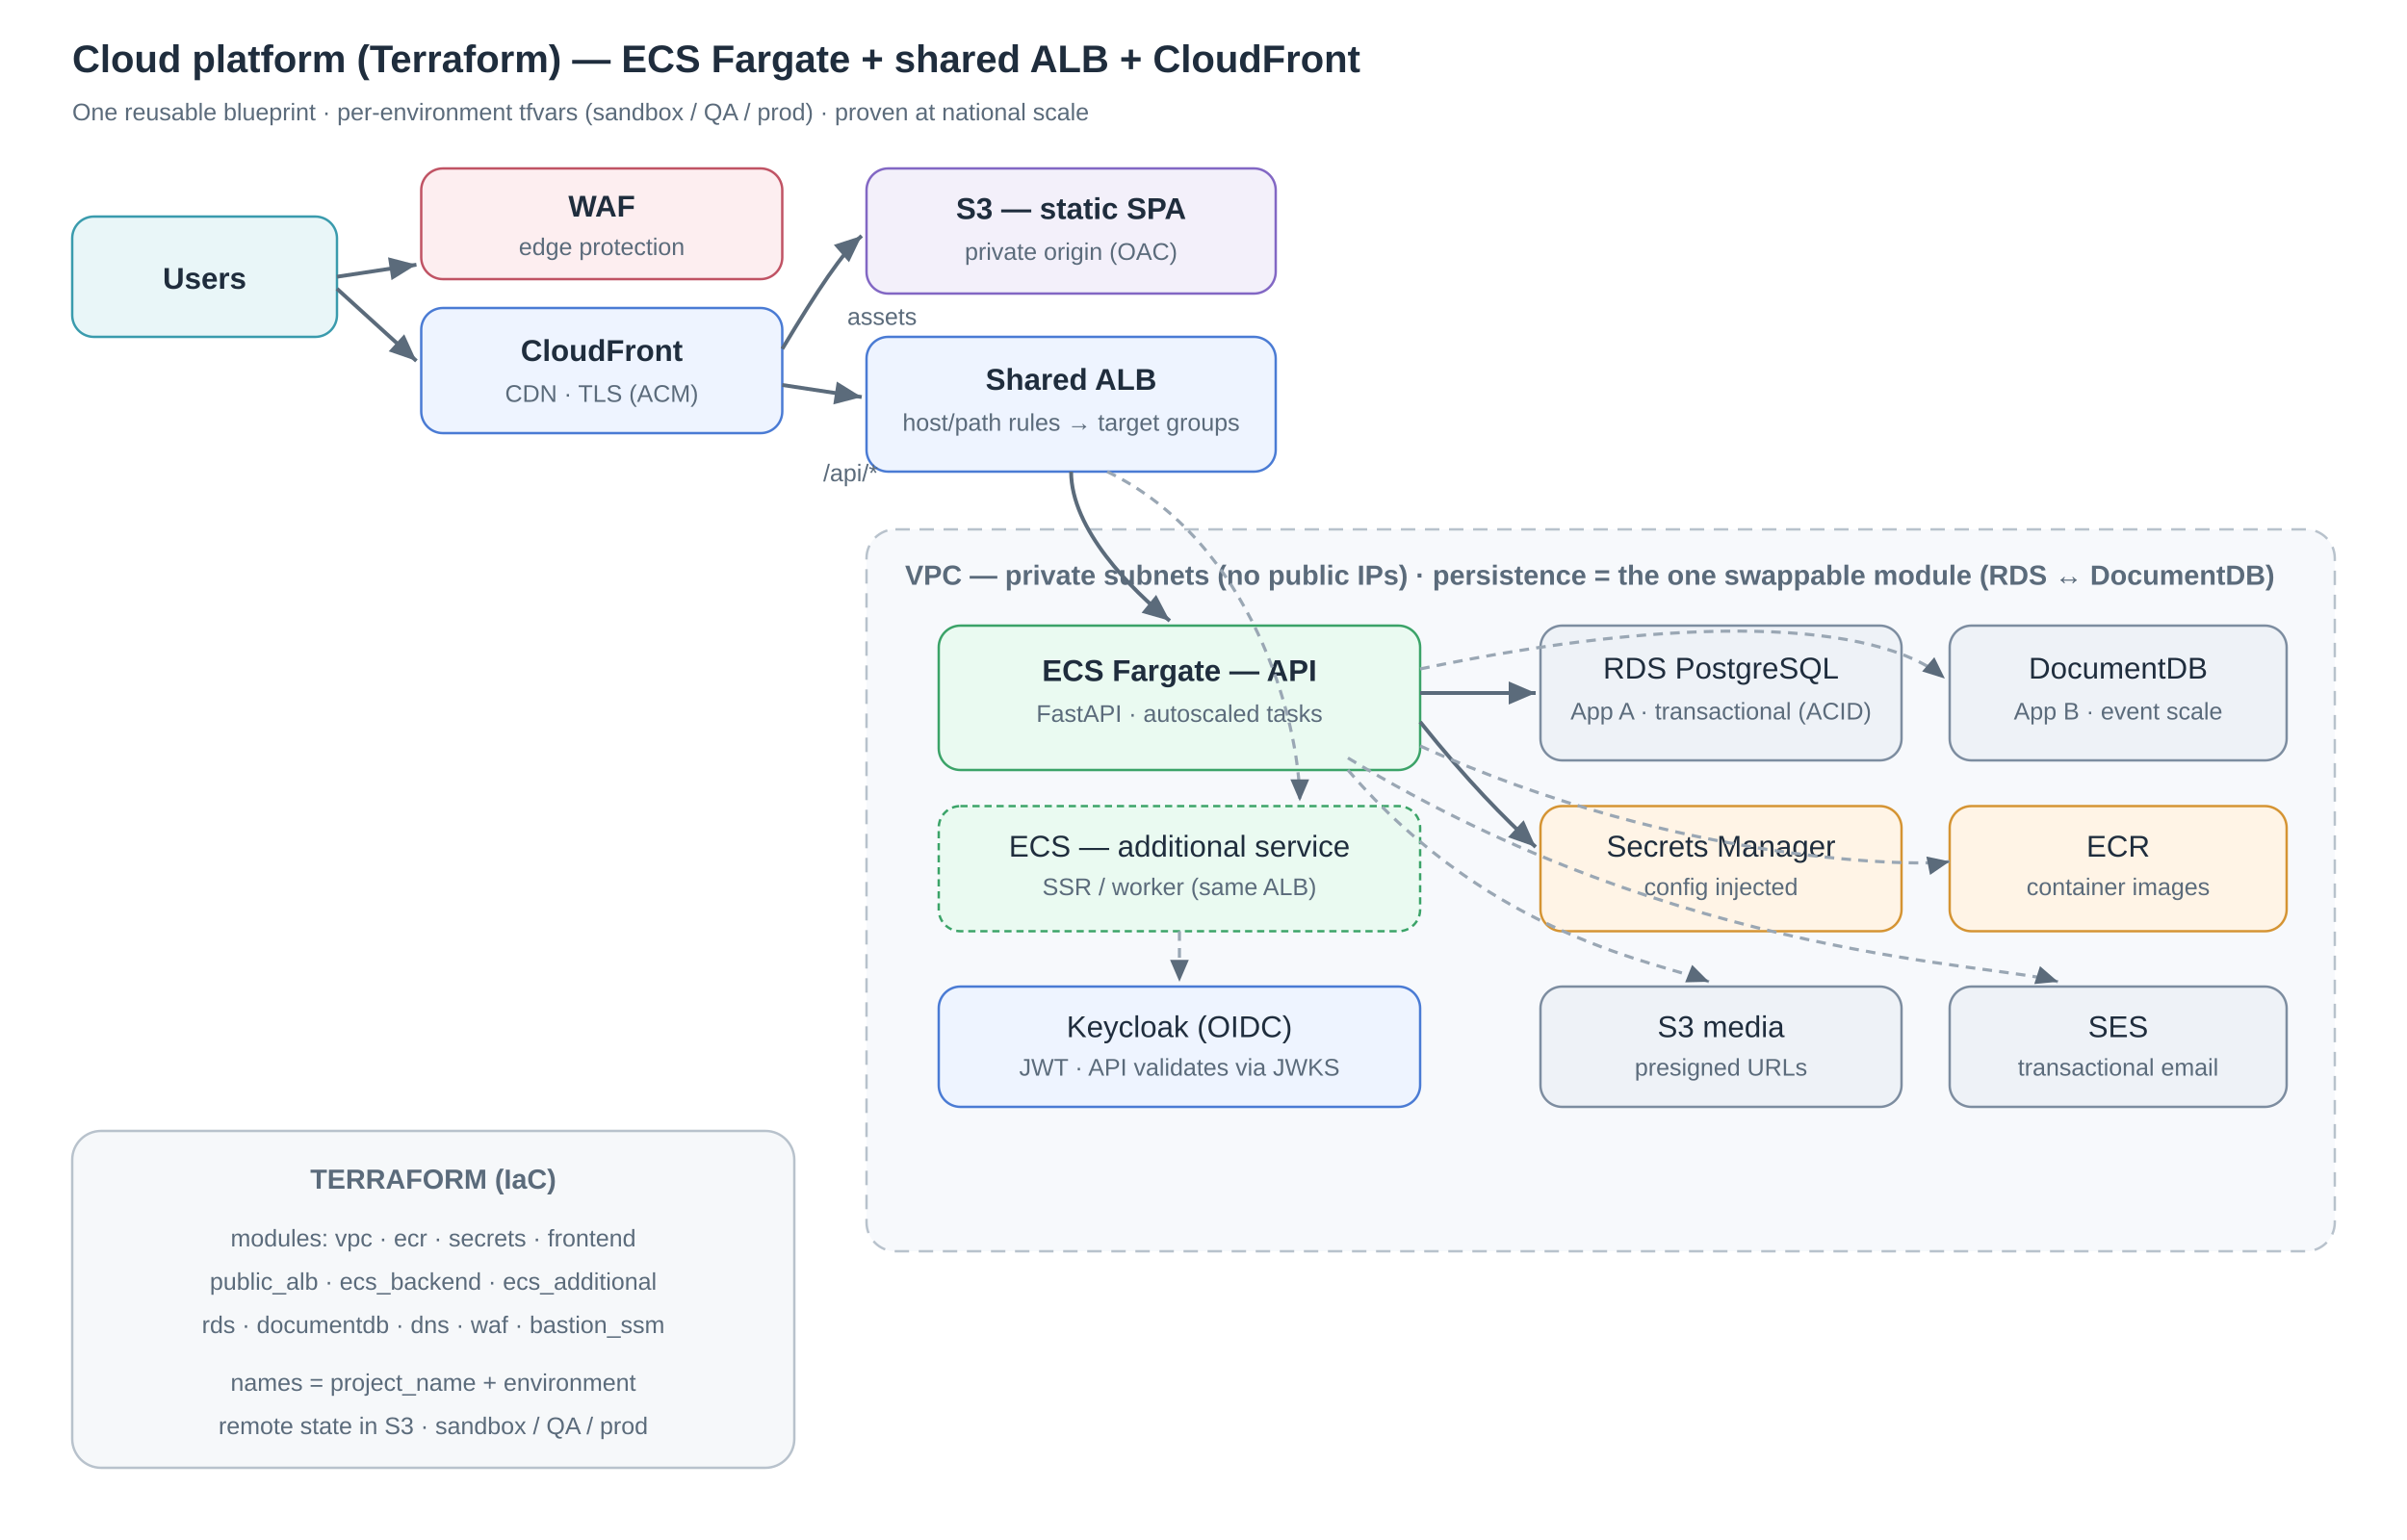
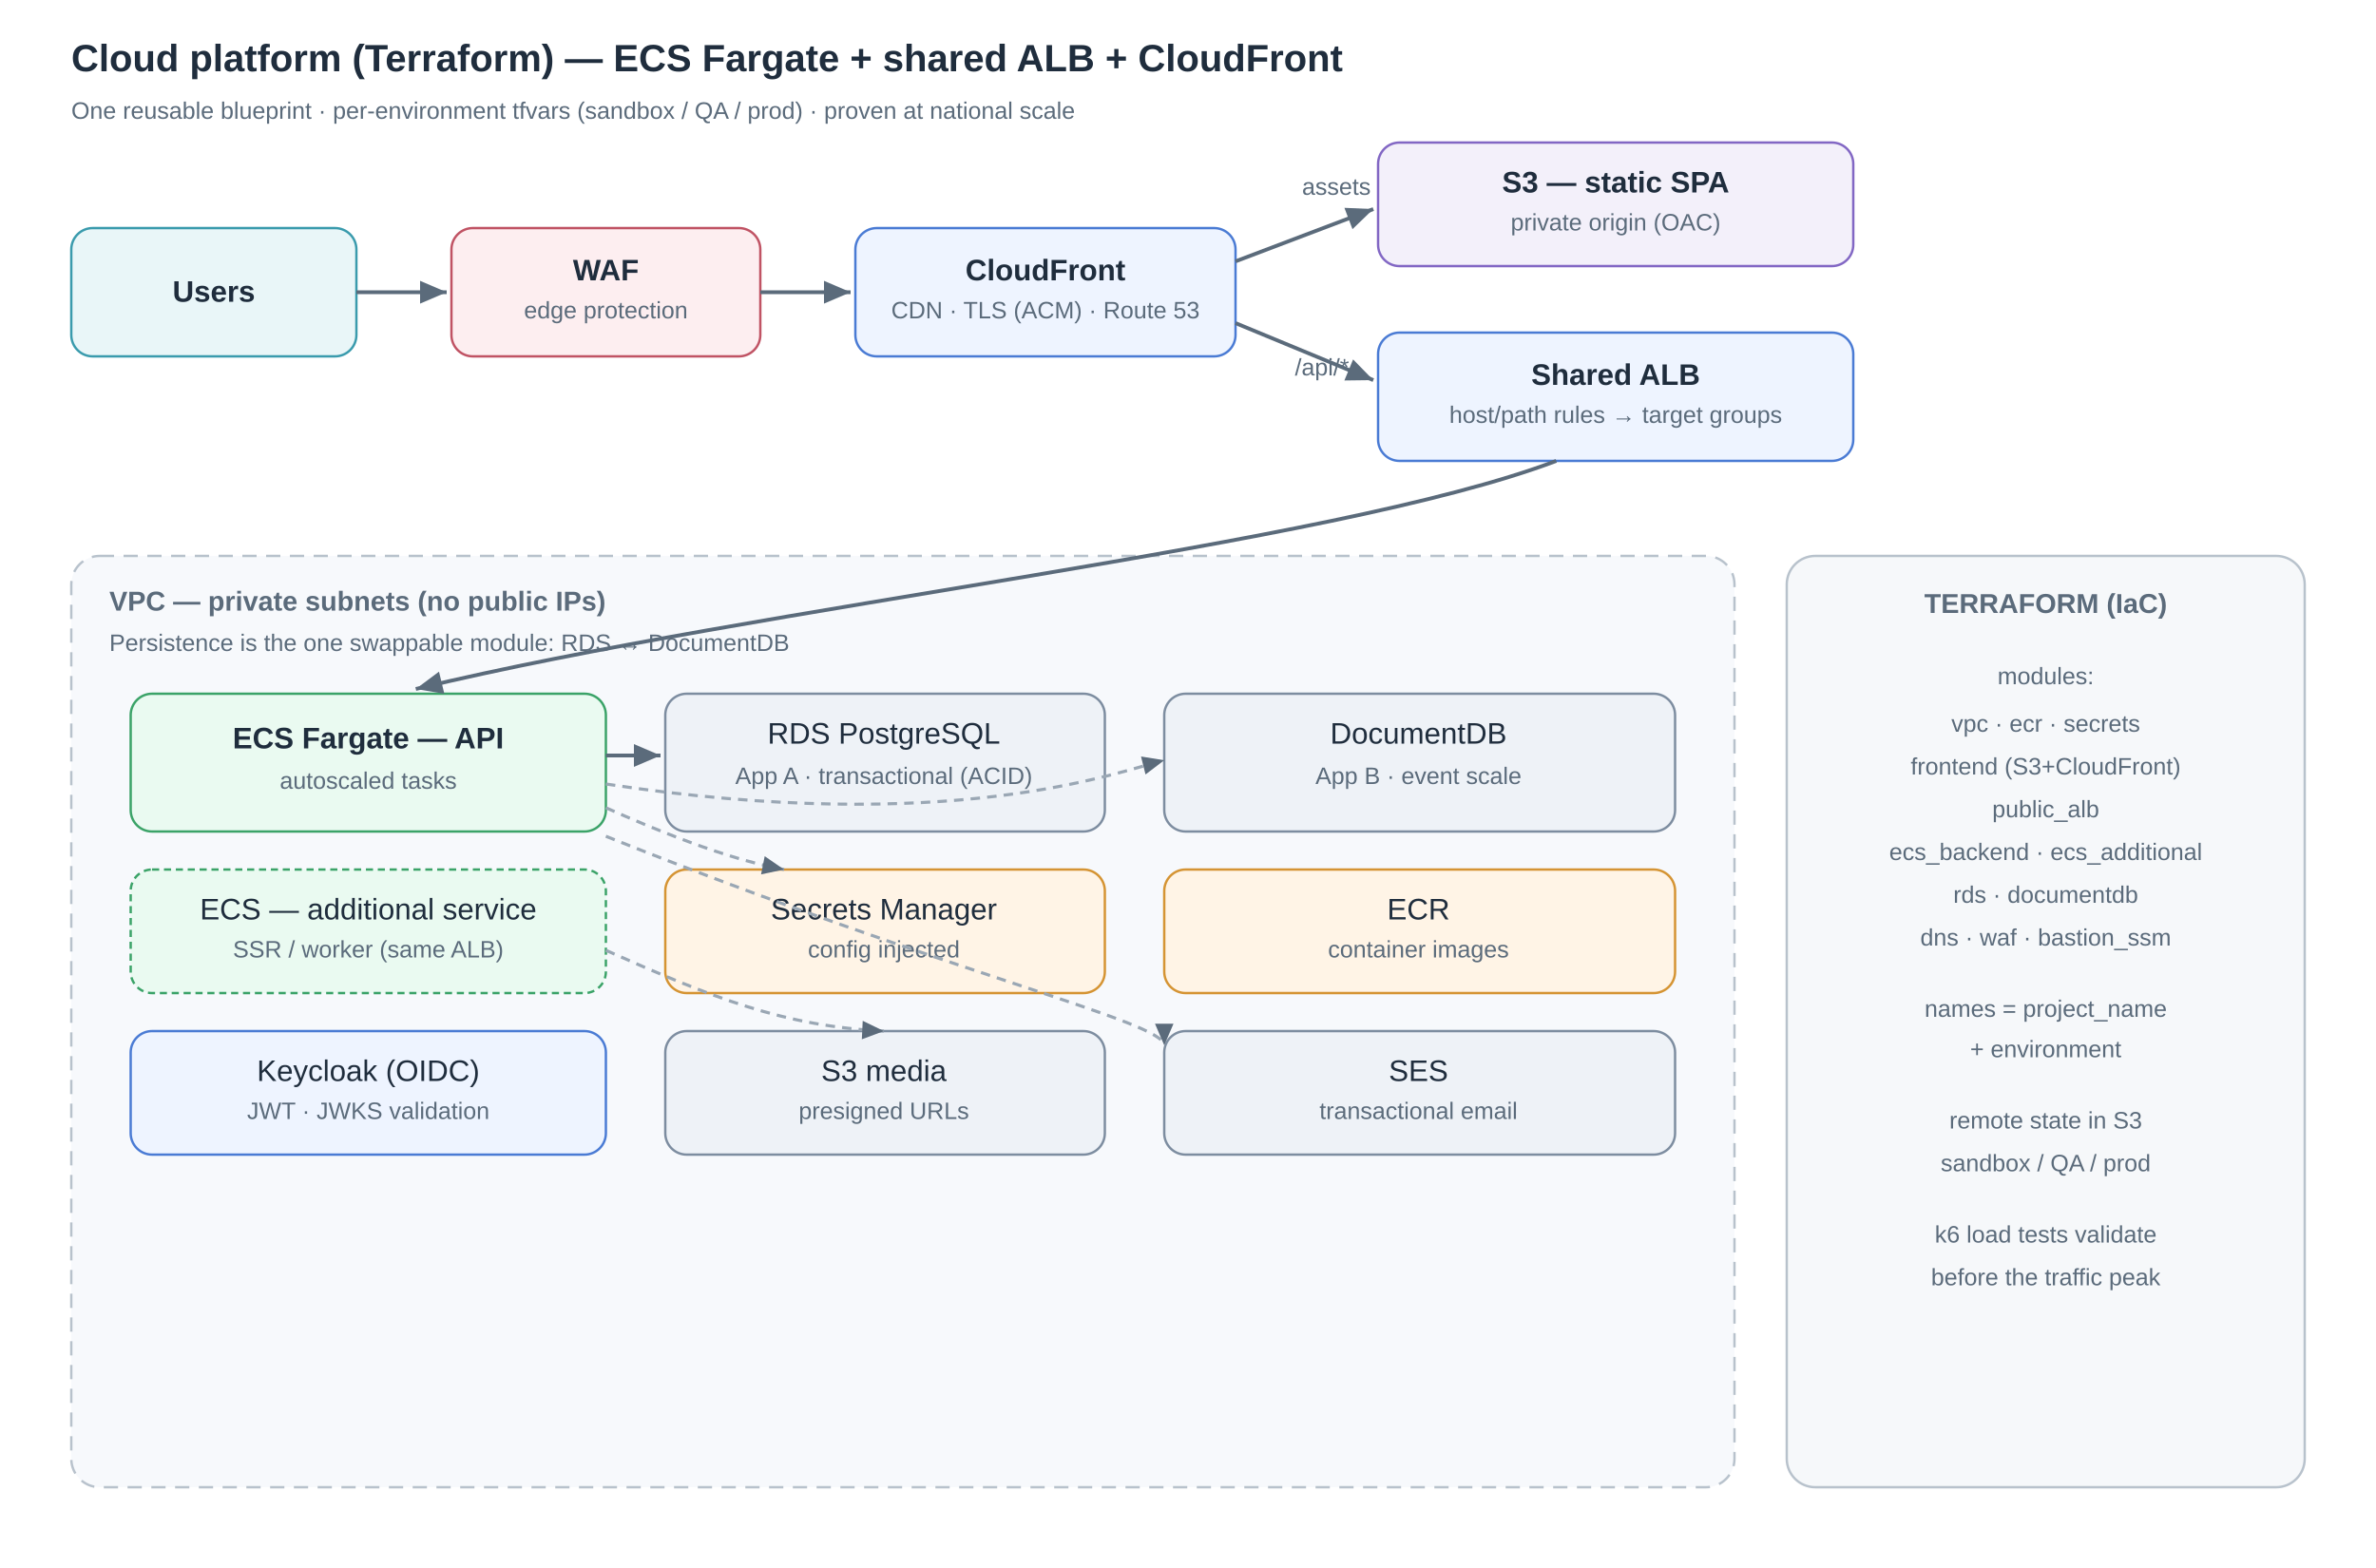
- <svg xmlns="http://www.w3.org/2000/svg" viewBox="0 0 1000 640" font-family="Segoe UI, Arial, sans-serif">
+ <svg xmlns="http://www.w3.org/2000/svg" viewBox="0 0 1000 660" font-family="Segoe UI, Arial, sans-serif">
  <defs>
    <marker id="arrow" markerWidth="9" markerHeight="9" refX="7" refY="3" orient="auto" markerUnits="strokeWidth">
      <path d="M0,0 L7,3 L0,6 z" fill="#5b6b7b" />
    </marker>
    <style>
      .lbl{font-size:12.5px;fill:#1f2d3d;} .lblb{font-size:12.5px;font-weight:700;fill:#1f2d3d;}
      .sub{font-size:10px;fill:#5b6b7b;} .title{font-size:16px;font-weight:700;fill:#1f2d3d;}
      .phase{font-size:11.5px;font-weight:700;} .flow{stroke:#5b6b7b;stroke-width:1.6;fill:none;marker-end:url(#arrow);}
      .dash{stroke:#9aa7b4;stroke-width:1.3;fill:none;stroke-dasharray:4 3;marker-end:url(#arrow);}
    </style>
  </defs>
-   <rect width="1000" height="640" fill="#ffffff" />
+   <rect width="1000" height="660" fill="#ffffff" />
  <text x="30" y="30" class="title">Cloud platform (Terraform) — ECS Fargate + shared ALB + CloudFront</text>
  <text x="30" y="50" class="sub">One reusable blueprint · per-environment tfvars (sandbox / QA / prod) · proven at national scale</text>
-   <rect x="30" y="90" width="110" height="50" rx="9" fill="#e9f6f8" stroke="#3a9bad" />
-   <text x="85" y="120" text-anchor="middle" class="lblb">Users</text>
-   <rect x="175" y="70" width="150" height="46" rx="9" fill="#fdeef0" stroke="#c05364" />
-   <text x="250" y="90" text-anchor="middle" class="lblb">WAF</text>
-   <text x="250" y="106" text-anchor="middle" class="sub">edge protection</text>
-   <rect x="175" y="128" width="150" height="52" rx="9" fill="#eef4ff" stroke="#4a7bd4" />
-   <text x="250" y="150" text-anchor="middle" class="lblb">CloudFront</text>
-   <text x="250" y="167" text-anchor="middle" class="sub">CDN · TLS (ACM)</text>
-   <path class="flow" d="M140,115 L173,110" />
-   <path class="flow" d="M140,120 L173,150" />
-   <rect x="360" y="70" width="170" height="52" rx="9" fill="#f3f0fa" stroke="#8267c4" />
-   <text x="445" y="91" text-anchor="middle" class="lblb">S3 — static SPA</text>
-   <text x="445" y="108" text-anchor="middle" class="sub">private origin (OAC)</text>
-   <path class="flow" d="M325,145 C340,120 350,105 358,98" />
-   <text x="352" y="135" class="sub">assets</text>
-   <rect x="360" y="140" width="170" height="56" rx="9" fill="#eef4ff" stroke="#4a7bd4" />
-   <text x="445" y="162" text-anchor="middle" class="lblb">Shared ALB</text>
-   <text x="445" y="179" text-anchor="middle" class="sub">host/path rules → target groups</text>
-   <path class="flow" d="M325,160 L358,165" />
-   <text x="342" y="200" class="sub">/api/*</text>
-   <rect x="360" y="220" width="610" height="300" rx="12" fill="#f7f9fc" stroke="#b8c2cc" stroke-dasharray="6 4" />
-   <text x="376" y="243" class="phase" fill="#5b6b7b">VPC — private subnets (no public IPs) · persistence = the one swappable module (RDS ↔ DocumentDB)</text>
-   <rect x="390" y="260" width="200" height="60" rx="9" fill="#eafaf1" stroke="#3ba368" />
-   <text x="490" y="283" text-anchor="middle" class="lblb">ECS Fargate — API</text>
-   <text x="490" y="300" text-anchor="middle" class="sub">FastAPI · autoscaled tasks</text>
-   <rect x="390" y="335" width="200" height="52" rx="9" fill="#eafaf1" stroke="#3ba368" stroke-dasharray="3 2" />
-   <text x="490" y="356" text-anchor="middle" class="lbl">ECS — additional service</text>
-   <text x="490" y="372" text-anchor="middle" class="sub">SSR / worker (same ALB)</text>
-   <path class="flow" d="M445,196 C445,220 470,245 486,258" />
-   <path class="dash" d="M460,196 C520,225 540,300 540,333" />
-   <rect x="640" y="260" width="150" height="56" rx="9" fill="#eef2f7" stroke="#7d8da0" />
-   <text x="715" y="282" text-anchor="middle" class="lbl">RDS PostgreSQL</text>
-   <text x="715" y="299" text-anchor="middle" class="sub">App A · transactional (ACID)</text>
-   <rect x="810" y="260" width="140" height="56" rx="9" fill="#eef2f7" stroke="#7d8da0" />
-   <text x="880" y="282" text-anchor="middle" class="lbl">DocumentDB</text>
-   <text x="880" y="299" text-anchor="middle" class="sub">App B · event scale</text>
-   <path class="flow" d="M590,288 L638,288" />
-   <path class="dash" d="M590,278 C700,255 780,258 808,282" />
-   <rect x="640" y="335" width="150" height="52" rx="9" fill="#fff4e6" stroke="#d59433" />
-   <text x="715" y="356" text-anchor="middle" class="lbl">Secrets Manager</text>
-   <text x="715" y="372" text-anchor="middle" class="sub">config injected</text>
-   <rect x="810" y="335" width="140" height="52" rx="9" fill="#fff4e6" stroke="#d59433" />
-   <text x="880" y="356" text-anchor="middle" class="lbl">ECR</text>
-   <text x="880" y="372" text-anchor="middle" class="sub">container images</text>
-   <path class="flow" d="M590,300 C610,325 625,340 638,352" />
-   <path class="dash" d="M590,310 C700,360 800,360 810,358" />
-   <rect x="390" y="410" width="200" height="50" rx="9" fill="#eef4ff" stroke="#4a7bd4" />
-   <text x="490" y="431" text-anchor="middle" class="lbl">Keycloak (OIDC)</text>
-   <text x="490" y="447" text-anchor="middle" class="sub">JWT · API validates via JWKS</text>
-   <rect x="640" y="410" width="150" height="50" rx="9" fill="#eef2f7" stroke="#7d8da0" />
-   <text x="715" y="431" text-anchor="middle" class="lbl">S3 media</text>
-   <text x="715" y="447" text-anchor="middle" class="sub">presigned URLs</text>
-   <rect x="810" y="410" width="140" height="50" rx="9" fill="#eef2f7" stroke="#7d8da0" />
-   <text x="880" y="431" text-anchor="middle" class="lbl">SES</text>
-   <text x="880" y="447" text-anchor="middle" class="sub">transactional email</text>
-   <path class="dash" d="M490,387 L490,408" />
-   <path class="dash" d="M560,320 C620,390 690,400 710,408" />
-   <path class="dash" d="M560,315 C700,400 830,400 855,408" />
-   <rect x="30" y="470" width="300" height="140" rx="12" fill="#f6f8fa" stroke="#b8c2cc" />
-   <text x="180" y="494" text-anchor="middle" class="phase" fill="#5b6b7b">TERRAFORM (IaC)</text>
-   <text x="180" y="518" text-anchor="middle" class="sub">modules: vpc · ecr · secrets · frontend</text>
-   <text x="180" y="536" text-anchor="middle" class="sub">public_alb · ecs_backend · ecs_additional</text>
-   <text x="180" y="554" text-anchor="middle" class="sub">rds · documentdb · dns · waf · bastion_ssm</text>
-   <text x="180" y="578" text-anchor="middle" class="sub">names = project_name + environment</text>
-   <text x="180" y="596" text-anchor="middle" class="sub">remote state in S3 · sandbox / QA / prod</text>
+   <rect x="30" y="96" width="120" height="54" rx="9" fill="#e9f6f8" stroke="#3a9bad" />
+   <text x="90" y="127" text-anchor="middle" class="lblb">Users</text>
+   <rect x="190" y="96" width="130" height="54" rx="9" fill="#fdeef0" stroke="#c05364" />
+   <text x="255" y="118" text-anchor="middle" class="lblb">WAF</text>
+   <text x="255" y="134" text-anchor="middle" class="sub">edge protection</text>
+   <rect x="360" y="96" width="160" height="54" rx="9" fill="#eef4ff" stroke="#4a7bd4" />
+   <text x="440" y="118" text-anchor="middle" class="lblb">CloudFront</text>
+   <text x="440" y="134" text-anchor="middle" class="sub">CDN · TLS (ACM) · Route 53</text>
+   <path class="flow" d="M150,123 L188,123" />
+   <path class="flow" d="M320,123 L358,123" />
+   <rect x="580" y="60" width="200" height="52" rx="9" fill="#f3f0fa" stroke="#8267c4" />
+   <text x="680" y="81" text-anchor="middle" class="lblb">S3 — static SPA</text>
+   <text x="680" y="97" text-anchor="middle" class="sub">private origin (OAC)</text>
+   <path class="flow" d="M520,110 L578,88" />
+   <text x="548" y="82" class="sub">assets</text>
+   <rect x="580" y="140" width="200" height="54" rx="9" fill="#eef4ff" stroke="#4a7bd4" />
+   <text x="680" y="162" text-anchor="middle" class="lblb">Shared ALB</text>
+   <text x="680" y="178" text-anchor="middle" class="sub">host/path rules → target groups</text>
+   <path class="flow" d="M520,136 L578,160" />
+   <text x="545" y="158" class="sub">/api/*</text>
+   <rect x="30" y="234" width="700" height="392" rx="12" fill="#f7f9fc" stroke="#b8c2cc" stroke-dasharray="6 4" />
+   <text x="46" y="257" class="phase" fill="#5b6b7b">VPC — private subnets (no public IPs)</text>
+   <text x="46" y="274" class="sub" fill="#5b6b7b">Persistence is the one swappable module: RDS ↔ DocumentDB</text>
+   <rect x="55" y="292" width="200" height="58" rx="9" fill="#eafaf1" stroke="#3ba368" />
+   <text x="155" y="315" text-anchor="middle" class="lblb">ECS Fargate — API</text>
+   <text x="155" y="332" text-anchor="middle" class="sub">autoscaled tasks</text>
+   <rect x="55" y="366" width="200" height="52" rx="9" fill="#eafaf1" stroke="#3ba368" stroke-dasharray="3 2" />
+   <text x="155" y="387" text-anchor="middle" class="lbl">ECS — additional service</text>
+   <text x="155" y="403" text-anchor="middle" class="sub">SSR / worker (same ALB)</text>
+   <rect x="55" y="434" width="200" height="52" rx="9" fill="#eef4ff" stroke="#4a7bd4" />
+   <text x="155" y="455" text-anchor="middle" class="lbl">Keycloak (OIDC)</text>
+   <text x="155" y="471" text-anchor="middle" class="sub">JWT · JWKS validation</text>
+   <rect x="280" y="292" width="185" height="58" rx="9" fill="#eef2f7" stroke="#7d8da0" />
+   <text x="372" y="313" text-anchor="middle" class="lbl">RDS PostgreSQL</text>
+   <text x="372" y="330" text-anchor="middle" class="sub">App A · transactional (ACID)</text>
+   <rect x="280" y="366" width="185" height="52" rx="9" fill="#fff4e6" stroke="#d59433" />
+   <text x="372" y="387" text-anchor="middle" class="lbl">Secrets Manager</text>
+   <text x="372" y="403" text-anchor="middle" class="sub">config injected</text>
+   <rect x="280" y="434" width="185" height="52" rx="9" fill="#eef2f7" stroke="#7d8da0" />
+   <text x="372" y="455" text-anchor="middle" class="lbl">S3 media</text>
+   <text x="372" y="471" text-anchor="middle" class="sub">presigned URLs</text>
+   <rect x="490" y="292" width="215" height="58" rx="9" fill="#eef2f7" stroke="#7d8da0" />
+   <text x="597" y="313" text-anchor="middle" class="lbl">DocumentDB</text>
+   <text x="597" y="330" text-anchor="middle" class="sub">App B · event scale</text>
+   <rect x="490" y="366" width="215" height="52" rx="9" fill="#fff4e6" stroke="#d59433" />
+   <text x="597" y="387" text-anchor="middle" class="lbl">ECR</text>
+   <text x="597" y="403" text-anchor="middle" class="sub">container images</text>
+   <rect x="490" y="434" width="215" height="52" rx="9" fill="#eef2f7" stroke="#7d8da0" />
+   <text x="597" y="455" text-anchor="middle" class="lbl">SES</text>
+   <text x="597" y="471" text-anchor="middle" class="sub">transactional email</text>
+   <path class="flow" d="M655,194 C560,230 320,255 175,290" />
+   <path class="flow" d="M255,318 L278,318" />
+   <path class="dash" d="M255,330 C400,352 470,325 490,320" />
+   <path class="dash" d="M255,340 C300,360 320,364 330,366" />
+   <path class="dash" d="M255,352 C400,410 490,430 490,440" />
+   <path class="dash" d="M255,400 C300,420 330,432 372,434" />
+   <rect x="752" y="234" width="218" height="392" rx="12" fill="#f6f8fa" stroke="#b8c2cc" />
+   <text x="861" y="258" text-anchor="middle" class="phase" fill="#5b6b7b">TERRAFORM (IaC)</text>
+   <text x="861" y="288" text-anchor="middle" class="sub">modules:</text>
+   <text x="861" y="308" text-anchor="middle" class="sub">vpc · ecr · secrets</text>
+   <text x="861" y="326" text-anchor="middle" class="sub">frontend (S3+CloudFront)</text>
+   <text x="861" y="344" text-anchor="middle" class="sub">public_alb</text>
+   <text x="861" y="362" text-anchor="middle" class="sub">ecs_backend · ecs_additional</text>
+   <text x="861" y="380" text-anchor="middle" class="sub">rds · documentdb</text>
+   <text x="861" y="398" text-anchor="middle" class="sub">dns · waf · bastion_ssm</text>
+   <text x="861" y="428" text-anchor="middle" class="sub">names = project_name</text>
+   <text x="861" y="445" text-anchor="middle" class="sub">+ environment</text>
+   <text x="861" y="475" text-anchor="middle" class="sub">remote state in S3</text>
+   <text x="861" y="493" text-anchor="middle" class="sub">sandbox / QA / prod</text>
+   <text x="861" y="523" text-anchor="middle" class="sub">k6 load tests validate</text>
+   <text x="861" y="541" text-anchor="middle" class="sub">before the traffic peak</text>
</svg>
